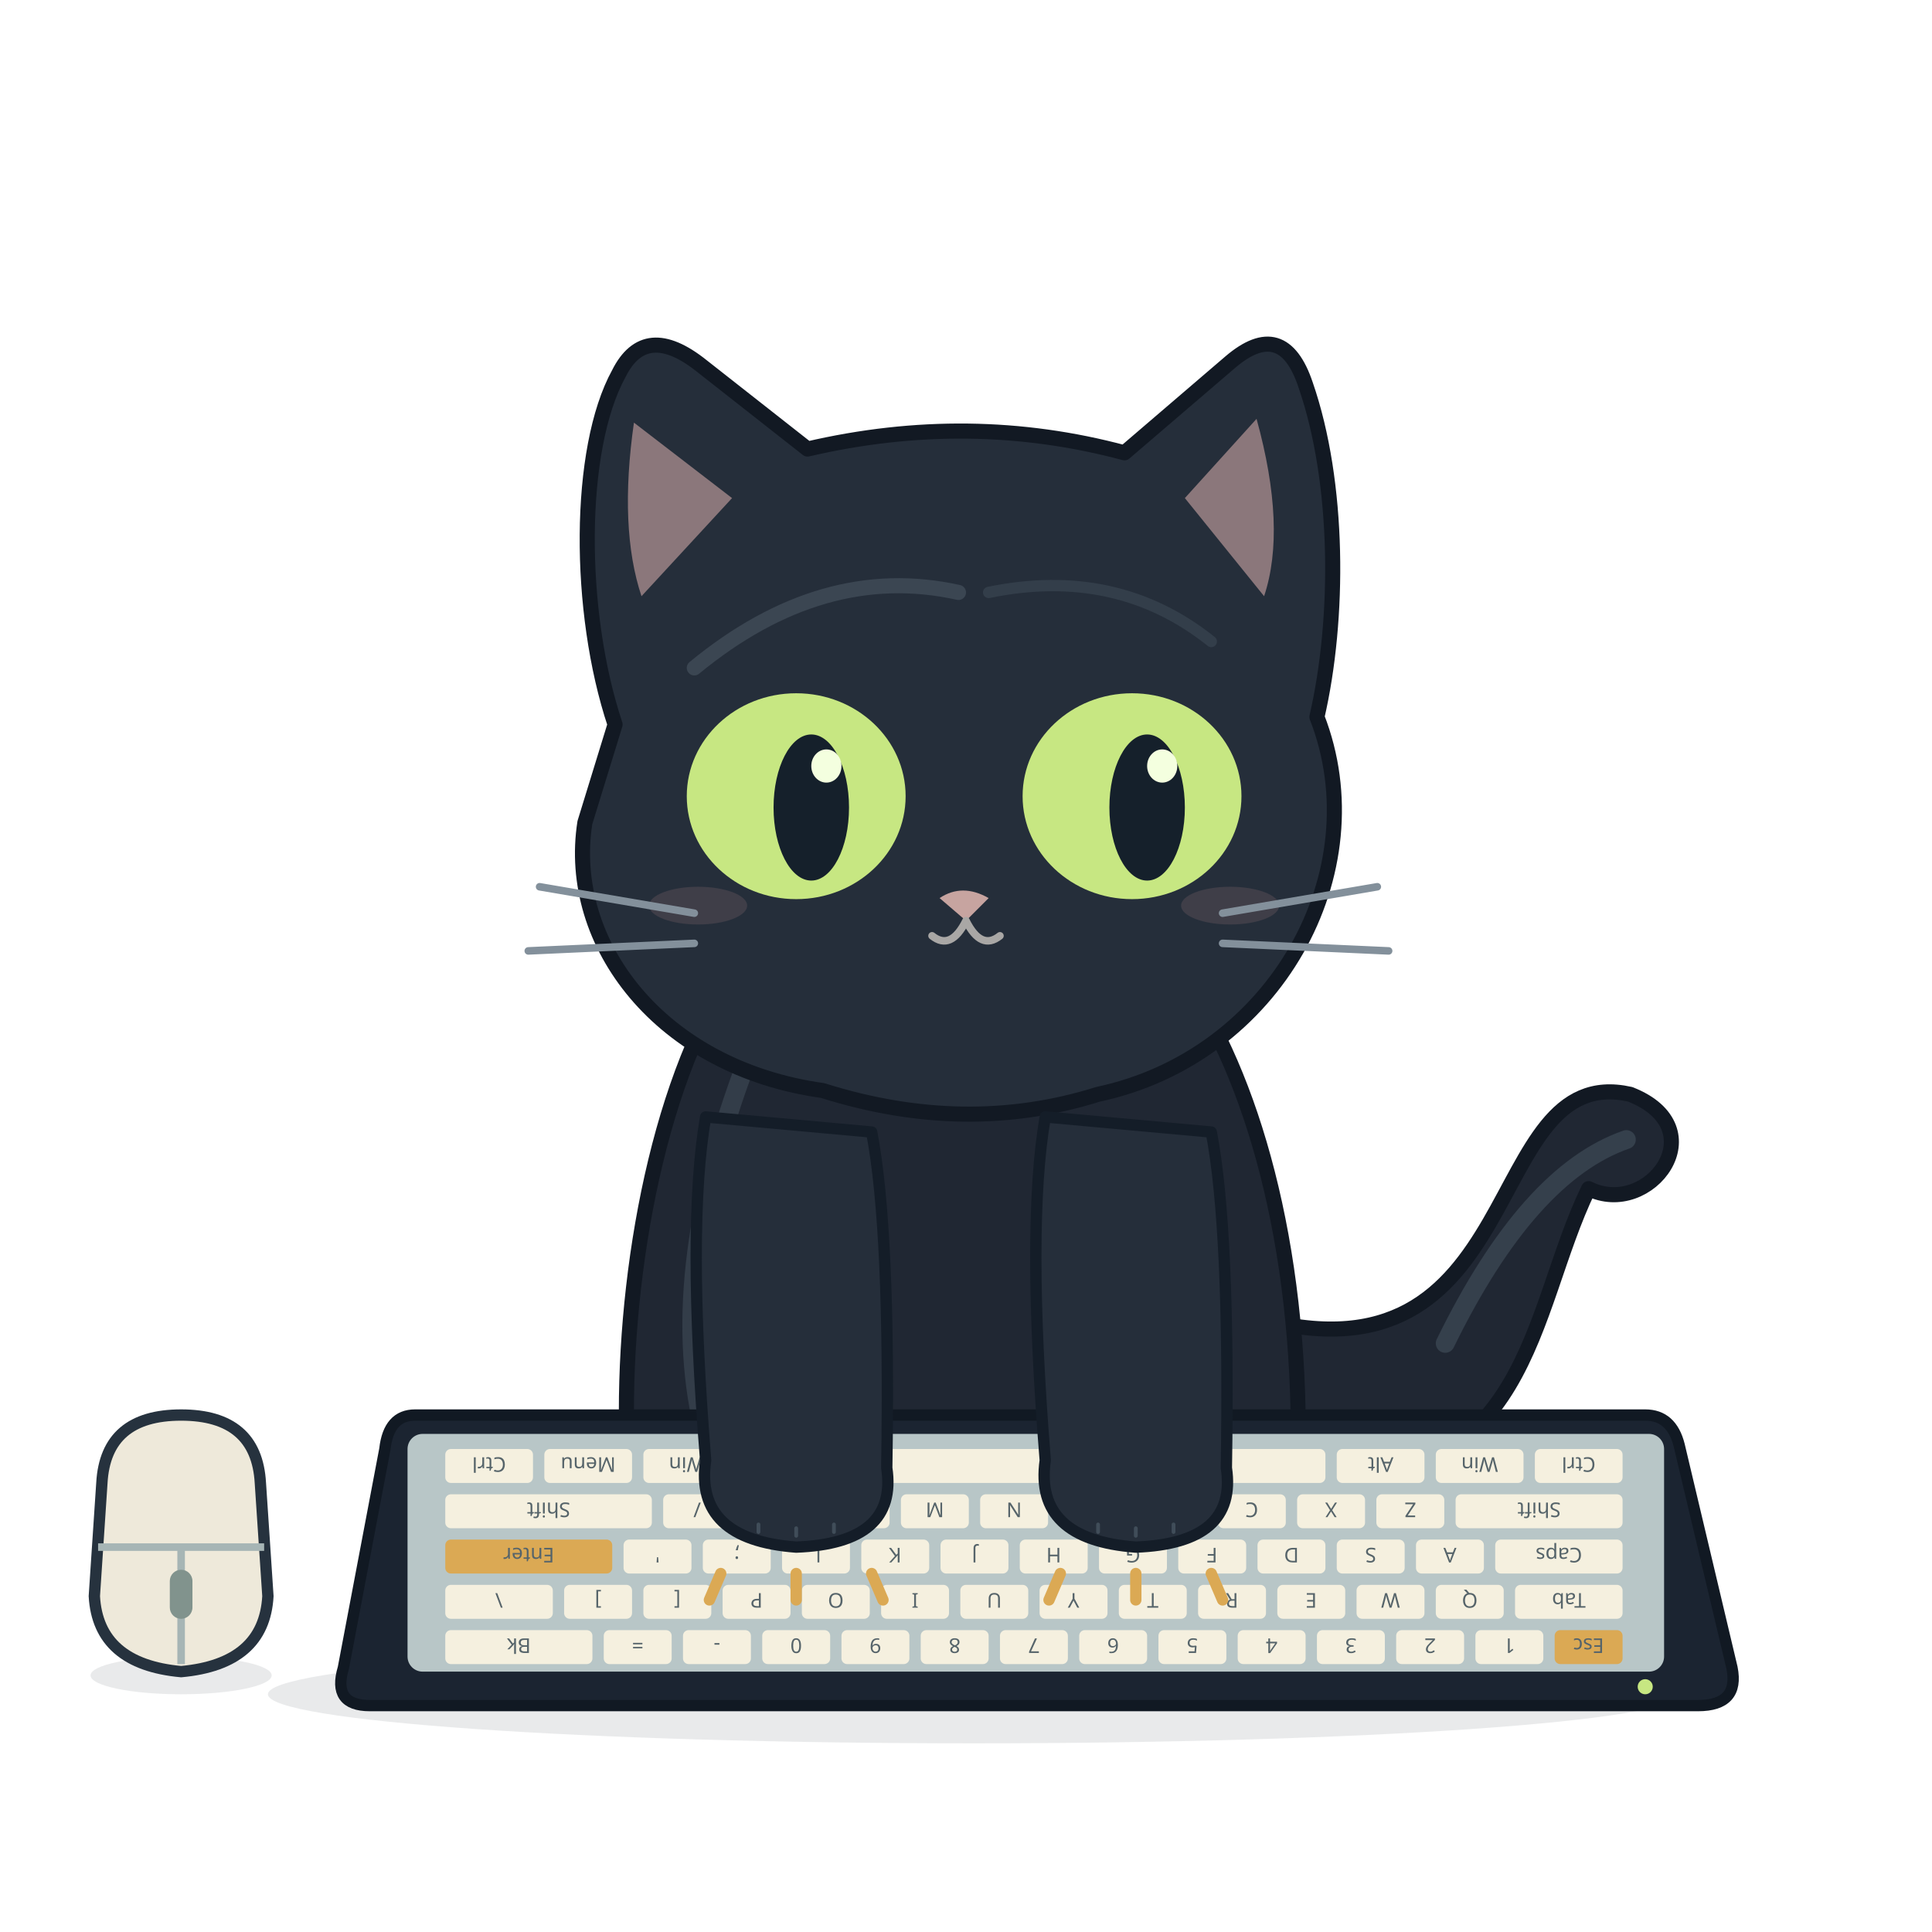
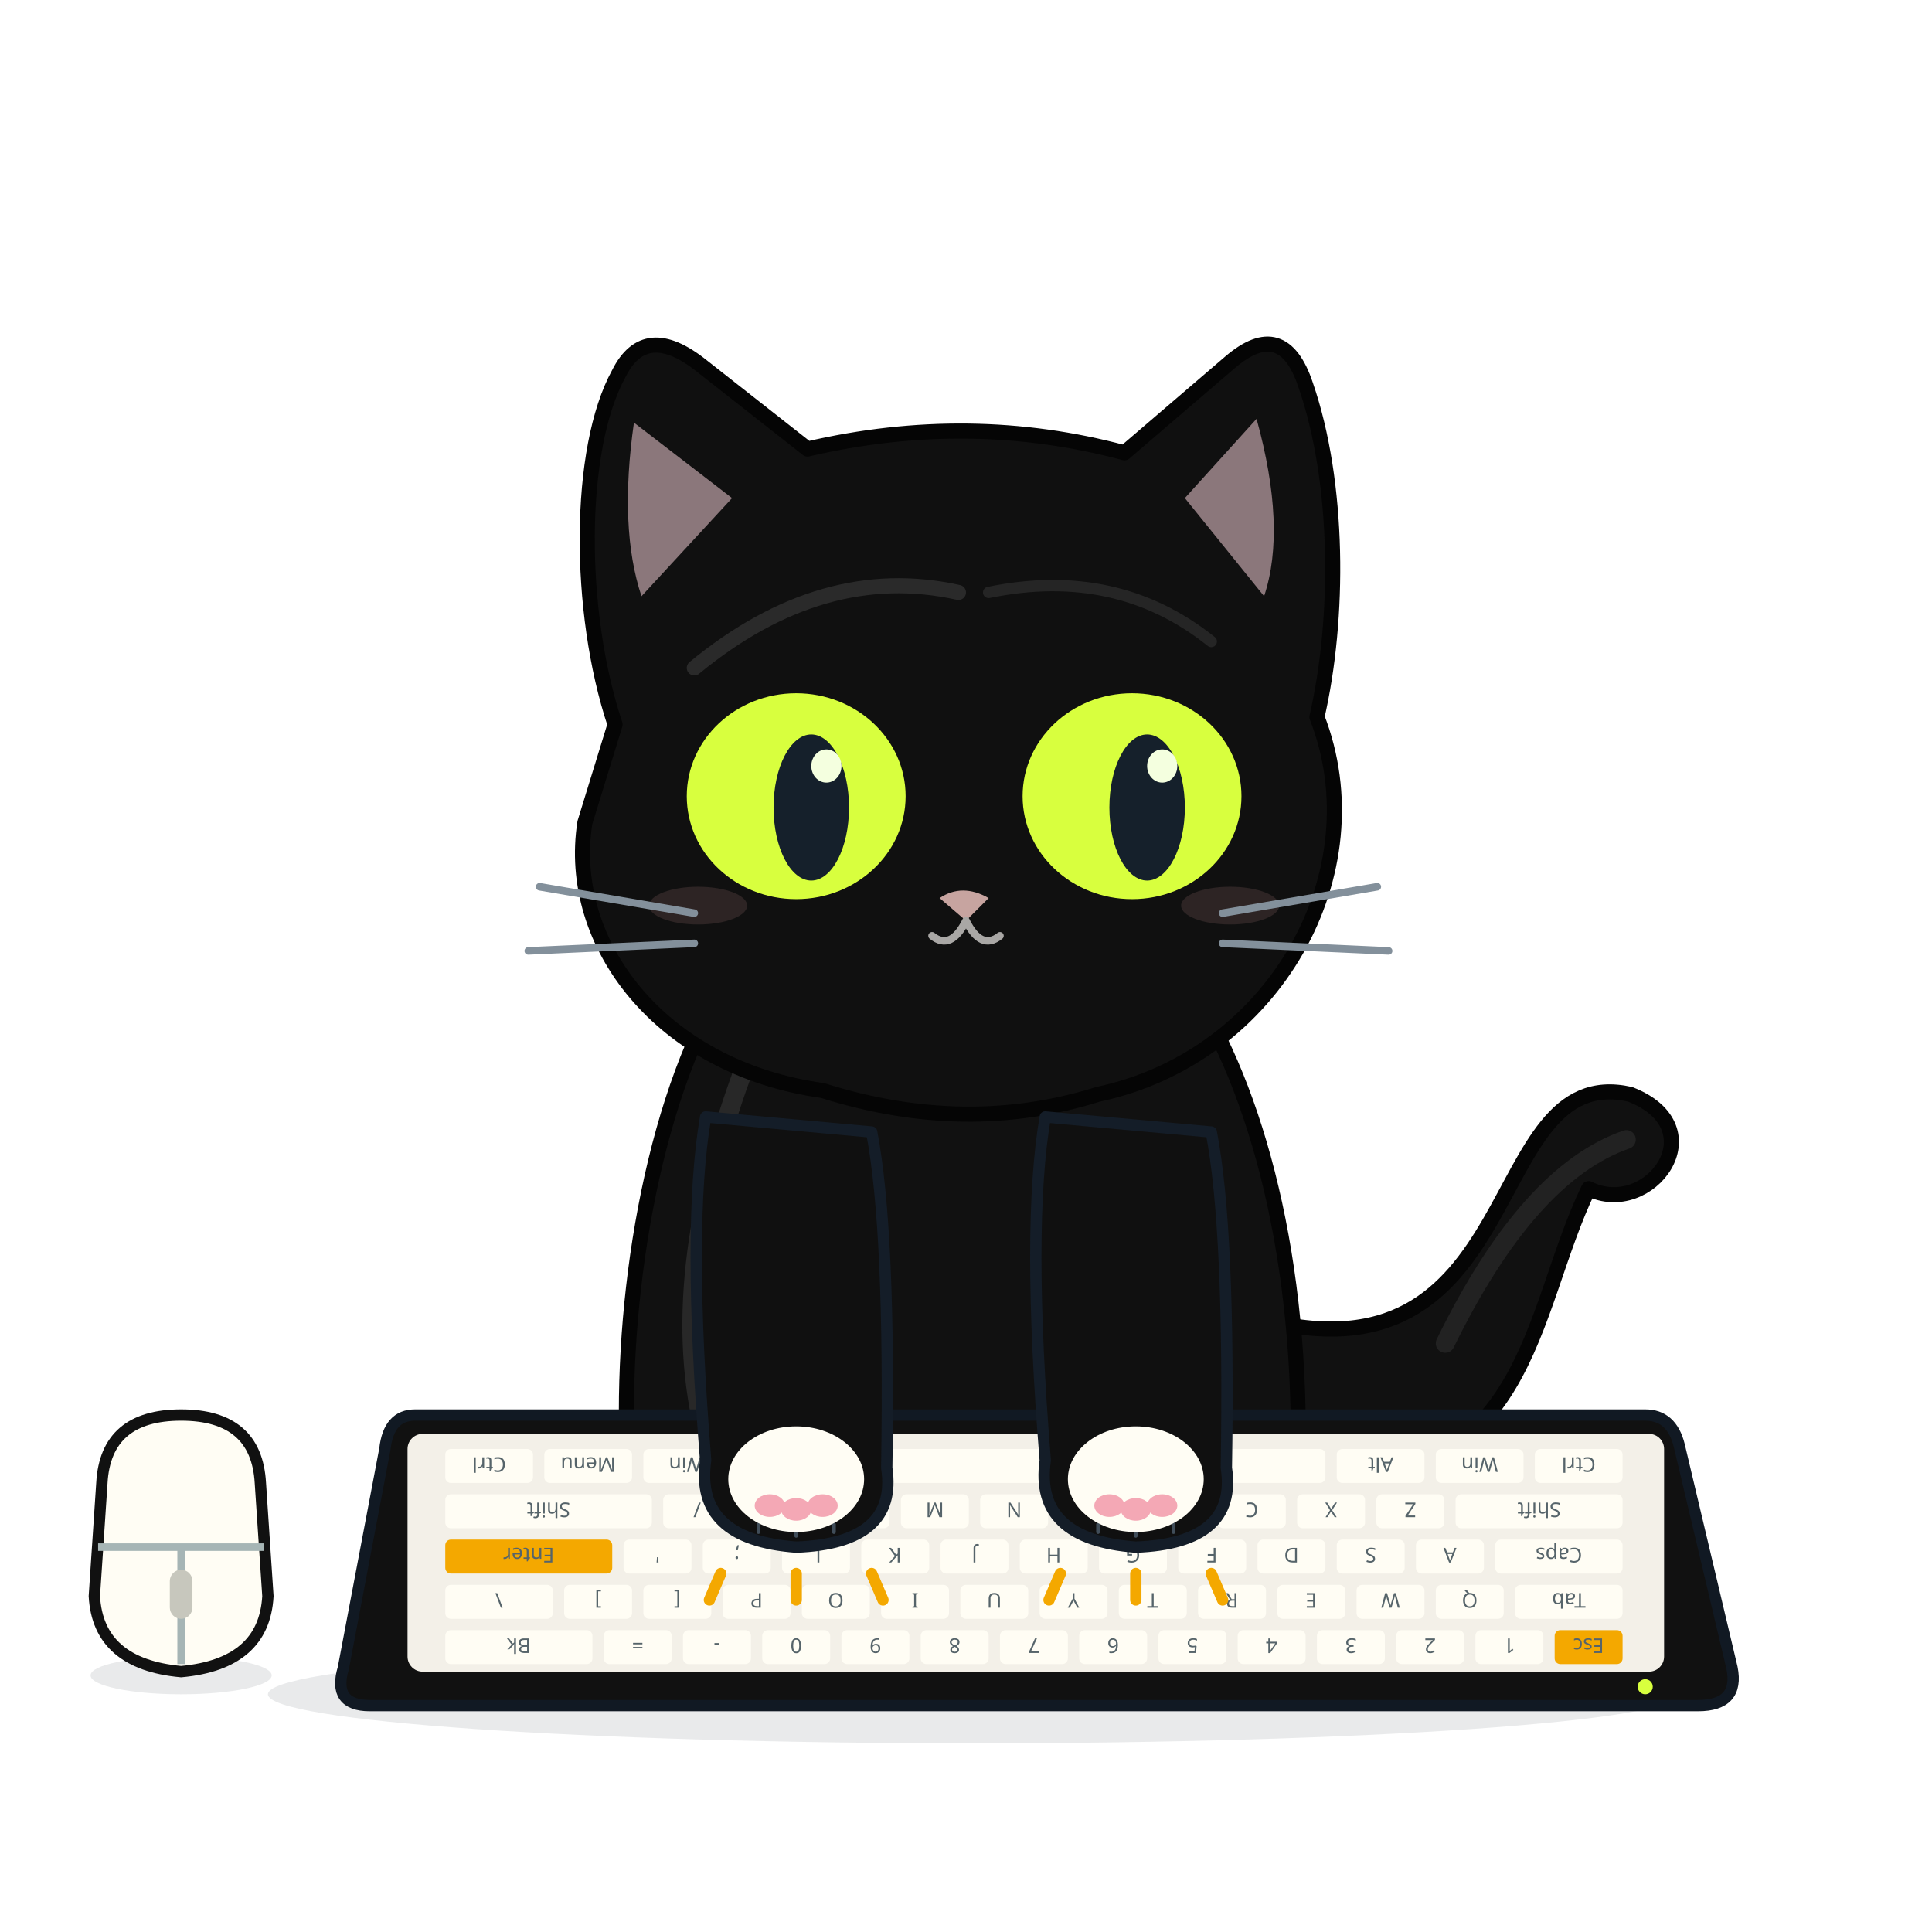
<svg xmlns="http://www.w3.org/2000/svg" width="512" height="512" viewBox="0 0 512 512">
  <ellipse cx="258" cy="449" rx="187" ry="13" fill="#17212d18" />
-   <path d="M 332 349 C 406 370 392 281 432 290 C 455 299 437 323 421 315 C 405 348 406 395 345 393 Z" fill="#202733" stroke="#121923" stroke-width="4" stroke-linejoin="round" />
-   <path d="M 383 356 Q 405 311 431 302" fill="none" stroke="#35404c" stroke-width="5" stroke-linecap="round" />
-   <path d="M 198 252 C 176 280 166 332 166 374 Q 163 407 195 413 L 316 413 Q 349 410 344 374 C 343 321 329 278 310 254 Z" fill="#202733" stroke="#121923" stroke-width="4" stroke-linecap="round" stroke-linejoin="round" />
-   <path d="M 198 281 Q 176 339 187 381" fill="none" stroke="#333d49" stroke-width="5" stroke-linecap="round" stroke-linejoin="round" />
+   <path d="M 332 349 C 406 370 392 281 432 290 C 455 299 437 323 421 315 C 405 348 406 395 345 393 Z" fill="#111111" stroke="#050505" stroke-width="4" stroke-linejoin="round" />
+   <path d="M 383 356 Q 405 311 431 302" fill="none" stroke="#222222" stroke-width="5" stroke-linecap="round" />
+   <path d="M 198 252 C 176 280 166 332 166 374 Q 163 407 195 413 L 316 413 Q 349 410 344 374 C 343 321 329 278 310 254 Z" fill="#111111" stroke="#050505" stroke-width="4" stroke-linecap="round" stroke-linejoin="round" />
+   <path d="M 198 281 Q 176 339 187 381" fill="none" stroke="#282828" stroke-width="5" stroke-linecap="round" stroke-linejoin="round" />
  <ellipse cx="210" cy="398" rx="36" ry="20" fill="#151d28" />
  <ellipse cx="303" cy="398" rx="36" ry="20" fill="#151d28" />
-   <path d="M 163 192 C 153 162 153 119 164 99 Q 171 85 186 97 L 214 119 Q 257 109 298 120 L 326 96 Q 340 84 346 102 C 355 128 355 164 349 190 C 365 231 338 280 291 290 Q 256 301 218 289 C 175 283 150 250 155 218 Z" fill="#252e3a" stroke="#121923" stroke-width="4" stroke-linecap="round" stroke-linejoin="round" />
+   <path d="M 163 192 C 153 162 153 119 164 99 Q 171 85 186 97 L 214 119 Q 257 109 298 120 L 326 96 Q 340 84 346 102 C 355 128 355 164 349 190 C 365 231 338 280 291 290 Q 256 301 218 289 C 175 283 150 250 155 218 Z" fill="#101010" stroke="#050505" stroke-width="4" stroke-linecap="round" stroke-linejoin="round" />
  <path d="M 168 112 Q 164 140 170 158 L 194 132 Z" fill="#8b777b" stroke="none" stroke-width="1" stroke-linecap="round" stroke-linejoin="round" />
  <path d="M 333 111 Q 341 140 335 158 L 314 132 Z" fill="#8b777b" stroke="none" stroke-width="1" stroke-linecap="round" stroke-linejoin="round" />
-   <path d="M 184 177 Q 218 149 254 157" fill="none" stroke="#3b4652" stroke-width="4" stroke-linecap="round" stroke-linejoin="round" />
-   <path d="M 262 157 Q 296 150 321 170" fill="none" stroke="#333e4a" stroke-width="3" stroke-linecap="round" stroke-linejoin="round" />
-   <ellipse cx="211" cy="211" rx="29" ry="27.28" fill="#c7e782" />
+   <path d="M 184 177 Q 218 149 254 157" fill="none" stroke="#2a2a2a" stroke-width="4" stroke-linecap="round" stroke-linejoin="round" />
+   <path d="M 262 157 Q 296 150 321 170" fill="none" stroke="#252525" stroke-width="3" stroke-linecap="round" stroke-linejoin="round" />
+   <ellipse cx="211" cy="211" rx="29" ry="27.28" fill="#d8ff3e" />
  <ellipse cx="215" cy="214" rx="10" ry="19.36" fill="#15202b" />
  <ellipse cx="219" cy="203" rx="4" ry="4.4" fill="#f4ffdf" />
-   <ellipse cx="300" cy="211" rx="29" ry="27.28" fill="#c7e782" />
+   <ellipse cx="300" cy="211" rx="29" ry="27.28" fill="#d8ff3e" />
  <ellipse cx="304" cy="214" rx="10" ry="19.36" fill="#15202b" />
  <ellipse cx="308" cy="203" rx="4" ry="4.4" fill="#f4ffdf" />
  <ellipse cx="185" cy="240" rx="13" ry="5" fill="#db9e9e24" />
  <ellipse cx="326" cy="240" rx="13" ry="5" fill="#db9e9e24" />
  <path d="M 249 238 Q 255 234 262 238 L 256 244 Z" fill="#c7a4a0" stroke="none" stroke-width="1" stroke-linecap="round" stroke-linejoin="round" />
  <path d="M 256 244 Q 252 252 247 248 M 256 244 Q 260 252 265 248" fill="none" stroke="#a9a7a5" stroke-width="2" stroke-linecap="round" stroke-linejoin="round" />
  <path d="M 184 242 L 143 235" fill="none" stroke="#83909b" stroke-width="2" stroke-linecap="round" stroke-linejoin="round" />
  <path d="M 184 250 L 140 252" fill="none" stroke="#83909b" stroke-width="2" stroke-linecap="round" stroke-linejoin="round" />
  <path d="M 324 242 L 365 235" fill="none" stroke="#83909b" stroke-width="2" stroke-linecap="round" stroke-linejoin="round" />
  <path d="M 324 250 L 368 252" fill="none" stroke="#83909b" stroke-width="2" stroke-linecap="round" stroke-linejoin="round" />
-   <path d="M 110 375 L 436 375 Q 443 375 445 383 L 459 442 Q 461 452 450 452 L 98 452 Q 88 452 91 442 L 102 384 Q 103 375 110 375 Z" fill="#1b2431" stroke="#111923" stroke-width="3" stroke-linecap="round" stroke-linejoin="round" />
-   <rect x="108" y="380" width="333" height="63" rx="4" fill="#b8c6c7" />
+   <path d="M 110 375 L 436 375 Q 443 375 445 383 L 459 442 Q 461 452 450 452 L 98 452 Q 88 452 91 442 L 102 384 Q 103 375 110 375 Z" fill="#111111" stroke="#111923" stroke-width="3" stroke-linecap="round" stroke-linejoin="round" />
+   <rect x="108" y="380" width="333" height="63" rx="4" fill="#f3f0e8" />
  <g transform="rotate(180 275 409)">
-     <rect x="120" y="377" width="18" height="9" rx="1.5" fill="#dba954" />
+     <rect x="120" y="377" width="18" height="9" rx="1.5" fill="#f4a800" />
    <text x="129.0" y="383.8" text-anchor="middle" font-family="sans-serif" font-size="5.4" fill="#56646a">Esc</text>
-     <rect x="141" y="377" width="18" height="9" rx="1.5" fill="#f5f0df" />
+     <rect x="141" y="377" width="18" height="9" rx="1.5" fill="#fffdf4" />
    <text x="150.0" y="383.8" text-anchor="middle" font-family="sans-serif" font-size="5.4" fill="#56646a">1</text>
-     <rect x="162" y="377" width="18" height="9" rx="1.5" fill="#f5f0df" />
+     <rect x="162" y="377" width="18" height="9" rx="1.5" fill="#fffdf4" />
    <text x="171.0" y="383.8" text-anchor="middle" font-family="sans-serif" font-size="5.4" fill="#56646a">2</text>
-     <rect x="183" y="377" width="18" height="9" rx="1.5" fill="#f5f0df" />
+     <rect x="183" y="377" width="18" height="9" rx="1.5" fill="#fffdf4" />
    <text x="192.0" y="383.8" text-anchor="middle" font-family="sans-serif" font-size="5.4" fill="#56646a">3</text>
-     <rect x="204" y="377" width="18" height="9" rx="1.5" fill="#f5f0df" />
+     <rect x="204" y="377" width="18" height="9" rx="1.5" fill="#fffdf4" />
    <text x="213.0" y="383.8" text-anchor="middle" font-family="sans-serif" font-size="5.4" fill="#56646a">4</text>
-     <rect x="225" y="377" width="18" height="9" rx="1.5" fill="#f5f0df" />
+     <rect x="225" y="377" width="18" height="9" rx="1.5" fill="#fffdf4" />
    <text x="234.0" y="383.8" text-anchor="middle" font-family="sans-serif" font-size="5.4" fill="#56646a">5</text>
-     <rect x="246" y="377" width="18" height="9" rx="1.5" fill="#f5f0df" />
+     <rect x="246" y="377" width="18" height="9" rx="1.5" fill="#fffdf4" />
    <text x="255.0" y="383.8" text-anchor="middle" font-family="sans-serif" font-size="5.4" fill="#56646a">6</text>
-     <rect x="267" y="377" width="18" height="9" rx="1.5" fill="#f5f0df" />
+     <rect x="267" y="377" width="18" height="9" rx="1.5" fill="#fffdf4" />
    <text x="276.0" y="383.8" text-anchor="middle" font-family="sans-serif" font-size="5.4" fill="#56646a">7</text>
-     <rect x="288" y="377" width="18" height="9" rx="1.5" fill="#f5f0df" />
+     <rect x="288" y="377" width="18" height="9" rx="1.5" fill="#fffdf4" />
    <text x="297.0" y="383.8" text-anchor="middle" font-family="sans-serif" font-size="5.4" fill="#56646a">8</text>
-     <rect x="309" y="377" width="18" height="9" rx="1.5" fill="#f5f0df" />
+     <rect x="309" y="377" width="18" height="9" rx="1.5" fill="#fffdf4" />
    <text x="318.0" y="383.8" text-anchor="middle" font-family="sans-serif" font-size="5.4" fill="#56646a">9</text>
-     <rect x="330" y="377" width="18" height="9" rx="1.5" fill="#f5f0df" />
+     <rect x="330" y="377" width="18" height="9" rx="1.5" fill="#fffdf4" />
    <text x="339.0" y="383.8" text-anchor="middle" font-family="sans-serif" font-size="5.4" fill="#56646a">0</text>
-     <rect x="351" y="377" width="18" height="9" rx="1.5" fill="#f5f0df" />
+     <rect x="351" y="377" width="18" height="9" rx="1.5" fill="#fffdf4" />
    <text x="360.0" y="383.8" text-anchor="middle" font-family="sans-serif" font-size="5.4" fill="#56646a">-</text>
-     <rect x="372" y="377" width="18" height="9" rx="1.5" fill="#f5f0df" />
+     <rect x="372" y="377" width="18" height="9" rx="1.5" fill="#fffdf4" />
    <text x="381.0" y="383.8" text-anchor="middle" font-family="sans-serif" font-size="5.4" fill="#56646a">=</text>
-     <rect x="393" y="377" width="39" height="9" rx="1.5" fill="#f5f0df" />
+     <rect x="393" y="377" width="39" height="9" rx="1.5" fill="#fffdf4" />
    <text x="412.5" y="383.8" text-anchor="middle" font-family="sans-serif" font-size="5.4" fill="#56646a">Bk</text>
-     <rect x="120" y="389" width="28.5" height="9" rx="1.5" fill="#f5f0df" />
+     <rect x="120" y="389" width="28.5" height="9" rx="1.5" fill="#fffdf4" />
    <text x="134.25" y="395.8" text-anchor="middle" font-family="sans-serif" font-size="5.4" fill="#56646a">Tab</text>
-     <rect x="151.5" y="389" width="18" height="9" rx="1.5" fill="#f5f0df" />
+     <rect x="151.5" y="389" width="18" height="9" rx="1.5" fill="#fffdf4" />
    <text x="160.5" y="395.8" text-anchor="middle" font-family="sans-serif" font-size="5.4" fill="#56646a">Q</text>
-     <rect x="172.5" y="389" width="18" height="9" rx="1.5" fill="#f5f0df" />
+     <rect x="172.5" y="389" width="18" height="9" rx="1.5" fill="#fffdf4" />
    <text x="181.5" y="395.8" text-anchor="middle" font-family="sans-serif" font-size="5.4" fill="#56646a">W</text>
-     <rect x="193.5" y="389" width="18" height="9" rx="1.5" fill="#f5f0df" />
+     <rect x="193.5" y="389" width="18" height="9" rx="1.5" fill="#fffdf4" />
    <text x="202.5" y="395.8" text-anchor="middle" font-family="sans-serif" font-size="5.4" fill="#56646a">E</text>
-     <rect x="214.5" y="389" width="18" height="9" rx="1.5" fill="#f5f0df" />
+     <rect x="214.5" y="389" width="18" height="9" rx="1.5" fill="#fffdf4" />
    <text x="223.5" y="395.8" text-anchor="middle" font-family="sans-serif" font-size="5.4" fill="#56646a">R</text>
-     <rect x="235.5" y="389" width="18" height="9" rx="1.5" fill="#f5f0df" />
+     <rect x="235.5" y="389" width="18" height="9" rx="1.5" fill="#fffdf4" />
    <text x="244.5" y="395.8" text-anchor="middle" font-family="sans-serif" font-size="5.4" fill="#56646a">T</text>
-     <rect x="256.5" y="389" width="18" height="9" rx="1.5" fill="#f5f0df" />
+     <rect x="256.5" y="389" width="18" height="9" rx="1.5" fill="#fffdf4" />
    <text x="265.5" y="395.8" text-anchor="middle" font-family="sans-serif" font-size="5.4" fill="#56646a">Y</text>
-     <rect x="277.5" y="389" width="18" height="9" rx="1.5" fill="#f5f0df" />
+     <rect x="277.5" y="389" width="18" height="9" rx="1.5" fill="#fffdf4" />
    <text x="286.5" y="395.8" text-anchor="middle" font-family="sans-serif" font-size="5.4" fill="#56646a">U</text>
-     <rect x="298.5" y="389" width="18" height="9" rx="1.5" fill="#f5f0df" />
+     <rect x="298.5" y="389" width="18" height="9" rx="1.5" fill="#fffdf4" />
    <text x="307.5" y="395.8" text-anchor="middle" font-family="sans-serif" font-size="5.4" fill="#56646a">I</text>
-     <rect x="319.5" y="389" width="18" height="9" rx="1.5" fill="#f5f0df" />
+     <rect x="319.5" y="389" width="18" height="9" rx="1.5" fill="#fffdf4" />
    <text x="328.5" y="395.8" text-anchor="middle" font-family="sans-serif" font-size="5.4" fill="#56646a">O</text>
-     <rect x="340.5" y="389" width="18" height="9" rx="1.5" fill="#f5f0df" />
+     <rect x="340.5" y="389" width="18" height="9" rx="1.5" fill="#fffdf4" />
    <text x="349.5" y="395.8" text-anchor="middle" font-family="sans-serif" font-size="5.4" fill="#56646a">P</text>
-     <rect x="361.5" y="389" width="18" height="9" rx="1.5" fill="#f5f0df" />
+     <rect x="361.5" y="389" width="18" height="9" rx="1.5" fill="#fffdf4" />
    <text x="370.5" y="395.8" text-anchor="middle" font-family="sans-serif" font-size="5.4" fill="#56646a">[</text>
-     <rect x="382.5" y="389" width="18" height="9" rx="1.5" fill="#f5f0df" />
+     <rect x="382.5" y="389" width="18" height="9" rx="1.5" fill="#fffdf4" />
    <text x="391.5" y="395.8" text-anchor="middle" font-family="sans-serif" font-size="5.4" fill="#56646a">]</text>
-     <rect x="403.5" y="389" width="28.5" height="9" rx="1.5" fill="#f5f0df" />
+     <rect x="403.5" y="389" width="28.5" height="9" rx="1.5" fill="#fffdf4" />
    <text x="417.75" y="395.8" text-anchor="middle" font-family="sans-serif" font-size="5.4" fill="#56646a">\</text>
-     <rect x="120" y="401" width="33.75" height="9" rx="1.5" fill="#f5f0df" />
+     <rect x="120" y="401" width="33.75" height="9" rx="1.5" fill="#fffdf4" />
    <text x="136.875" y="407.8" text-anchor="middle" font-family="sans-serif" font-size="5.4" fill="#56646a">Caps</text>
-     <rect x="156.75" y="401" width="18" height="9" rx="1.5" fill="#f5f0df" />
+     <rect x="156.75" y="401" width="18" height="9" rx="1.5" fill="#fffdf4" />
    <text x="165.75" y="407.8" text-anchor="middle" font-family="sans-serif" font-size="5.4" fill="#56646a">A</text>
-     <rect x="177.75" y="401" width="18" height="9" rx="1.5" fill="#f5f0df" />
+     <rect x="177.75" y="401" width="18" height="9" rx="1.5" fill="#fffdf4" />
    <text x="186.75" y="407.8" text-anchor="middle" font-family="sans-serif" font-size="5.4" fill="#56646a">S</text>
-     <rect x="198.75" y="401" width="18" height="9" rx="1.5" fill="#f5f0df" />
+     <rect x="198.75" y="401" width="18" height="9" rx="1.5" fill="#fffdf4" />
    <text x="207.75" y="407.8" text-anchor="middle" font-family="sans-serif" font-size="5.4" fill="#56646a">D</text>
-     <rect x="219.75" y="401" width="18" height="9" rx="1.5" fill="#f5f0df" />
+     <rect x="219.75" y="401" width="18" height="9" rx="1.5" fill="#fffdf4" />
    <text x="228.75" y="407.8" text-anchor="middle" font-family="sans-serif" font-size="5.4" fill="#56646a">F</text>
-     <rect x="240.75" y="401" width="18" height="9" rx="1.5" fill="#f5f0df" />
+     <rect x="240.75" y="401" width="18" height="9" rx="1.5" fill="#fffdf4" />
    <text x="249.75" y="407.8" text-anchor="middle" font-family="sans-serif" font-size="5.4" fill="#56646a">G</text>
-     <rect x="261.75" y="401" width="18" height="9" rx="1.5" fill="#f5f0df" />
+     <rect x="261.75" y="401" width="18" height="9" rx="1.5" fill="#fffdf4" />
    <text x="270.75" y="407.8" text-anchor="middle" font-family="sans-serif" font-size="5.4" fill="#56646a">H</text>
-     <rect x="282.75" y="401" width="18" height="9" rx="1.5" fill="#f5f0df" />
+     <rect x="282.75" y="401" width="18" height="9" rx="1.5" fill="#fffdf4" />
    <text x="291.75" y="407.8" text-anchor="middle" font-family="sans-serif" font-size="5.4" fill="#56646a">J</text>
-     <rect x="303.75" y="401" width="18" height="9" rx="1.5" fill="#f5f0df" />
+     <rect x="303.75" y="401" width="18" height="9" rx="1.5" fill="#fffdf4" />
    <text x="312.75" y="407.8" text-anchor="middle" font-family="sans-serif" font-size="5.4" fill="#56646a">K</text>
-     <rect x="324.75" y="401" width="18" height="9" rx="1.5" fill="#f5f0df" />
+     <rect x="324.75" y="401" width="18" height="9" rx="1.5" fill="#fffdf4" />
    <text x="333.75" y="407.8" text-anchor="middle" font-family="sans-serif" font-size="5.4" fill="#56646a">L</text>
-     <rect x="345.75" y="401" width="18" height="9" rx="1.5" fill="#f5f0df" />
+     <rect x="345.75" y="401" width="18" height="9" rx="1.5" fill="#fffdf4" />
    <text x="354.75" y="407.8" text-anchor="middle" font-family="sans-serif" font-size="5.4" fill="#56646a">;</text>
-     <rect x="366.75" y="401" width="18" height="9" rx="1.5" fill="#f5f0df" />
+     <rect x="366.75" y="401" width="18" height="9" rx="1.5" fill="#fffdf4" />
    <text x="375.75" y="407.8" text-anchor="middle" font-family="sans-serif" font-size="5.4" fill="#56646a">'</text>
-     <rect x="387.75" y="401" width="44.25" height="9" rx="1.5" fill="#dba954" />
+     <rect x="387.75" y="401" width="44.25" height="9" rx="1.5" fill="#f4a800" />
    <text x="409.875" y="407.8" text-anchor="middle" font-family="sans-serif" font-size="5.4" fill="#56646a">Enter</text>
-     <rect x="120" y="413" width="44.25" height="9" rx="1.5" fill="#f5f0df" />
+     <rect x="120" y="413" width="44.25" height="9" rx="1.5" fill="#fffdf4" />
    <text x="142.125" y="419.8" text-anchor="middle" font-family="sans-serif" font-size="5.4" fill="#56646a">Shift</text>
-     <rect x="167.25" y="413" width="18" height="9" rx="1.5" fill="#f5f0df" />
+     <rect x="167.25" y="413" width="18" height="9" rx="1.5" fill="#fffdf4" />
    <text x="176.25" y="419.8" text-anchor="middle" font-family="sans-serif" font-size="5.4" fill="#56646a">Z</text>
-     <rect x="188.25" y="413" width="18" height="9" rx="1.5" fill="#f5f0df" />
+     <rect x="188.25" y="413" width="18" height="9" rx="1.5" fill="#fffdf4" />
    <text x="197.25" y="419.8" text-anchor="middle" font-family="sans-serif" font-size="5.4" fill="#56646a">X</text>
-     <rect x="209.25" y="413" width="18" height="9" rx="1.5" fill="#f5f0df" />
+     <rect x="209.25" y="413" width="18" height="9" rx="1.5" fill="#fffdf4" />
    <text x="218.25" y="419.8" text-anchor="middle" font-family="sans-serif" font-size="5.4" fill="#56646a">C</text>
-     <rect x="230.25" y="413" width="18" height="9" rx="1.5" fill="#f5f0df" />
+     <rect x="230.25" y="413" width="18" height="9" rx="1.5" fill="#fffdf4" />
    <text x="239.25" y="419.8" text-anchor="middle" font-family="sans-serif" font-size="5.4" fill="#56646a">V</text>
-     <rect x="251.25" y="413" width="18" height="9" rx="1.5" fill="#f5f0df" />
+     <rect x="251.25" y="413" width="18" height="9" rx="1.5" fill="#fffdf4" />
    <text x="260.25" y="419.8" text-anchor="middle" font-family="sans-serif" font-size="5.4" fill="#56646a">B</text>
-     <rect x="272.25" y="413" width="18" height="9" rx="1.5" fill="#f5f0df" />
+     <rect x="272.25" y="413" width="18" height="9" rx="1.5" fill="#fffdf4" />
    <text x="281.25" y="419.8" text-anchor="middle" font-family="sans-serif" font-size="5.4" fill="#56646a">N</text>
-     <rect x="293.25" y="413" width="18" height="9" rx="1.5" fill="#f5f0df" />
+     <rect x="293.25" y="413" width="18" height="9" rx="1.5" fill="#fffdf4" />
    <text x="302.25" y="419.8" text-anchor="middle" font-family="sans-serif" font-size="5.4" fill="#56646a">M</text>
-     <rect x="314.25" y="413" width="18" height="9" rx="1.5" fill="#f5f0df" />
+     <rect x="314.25" y="413" width="18" height="9" rx="1.5" fill="#fffdf4" />
    <text x="323.25" y="419.8" text-anchor="middle" font-family="sans-serif" font-size="5.4" fill="#56646a">,</text>
-     <rect x="335.25" y="413" width="18" height="9" rx="1.5" fill="#f5f0df" />
+     <rect x="335.25" y="413" width="18" height="9" rx="1.5" fill="#fffdf4" />
    <text x="344.25" y="419.8" text-anchor="middle" font-family="sans-serif" font-size="5.4" fill="#56646a">.</text>
-     <rect x="356.25" y="413" width="18" height="9" rx="1.5" fill="#f5f0df" />
+     <rect x="356.25" y="413" width="18" height="9" rx="1.5" fill="#fffdf4" />
    <text x="365.25" y="419.8" text-anchor="middle" font-family="sans-serif" font-size="5.4" fill="#56646a">/</text>
-     <rect x="377.25" y="413" width="54.75" height="9" rx="1.5" fill="#f5f0df" />
+     <rect x="377.25" y="413" width="54.75" height="9" rx="1.5" fill="#fffdf4" />
    <text x="404.625" y="419.8" text-anchor="middle" font-family="sans-serif" font-size="5.4" fill="#56646a">Shift</text>
-     <rect x="120" y="425" width="23.25" height="9" rx="1.5" fill="#f5f0df" />
+     <rect x="120" y="425" width="23.25" height="9" rx="1.5" fill="#fffdf4" />
    <text x="131.625" y="431.8" text-anchor="middle" font-family="sans-serif" font-size="5.4" fill="#56646a">Ctrl</text>
-     <rect x="146.25" y="425" width="23.25" height="9" rx="1.5" fill="#f5f0df" />
+     <rect x="146.25" y="425" width="23.25" height="9" rx="1.5" fill="#fffdf4" />
    <text x="157.875" y="431.8" text-anchor="middle" font-family="sans-serif" font-size="5.4" fill="#56646a">Win</text>
-     <rect x="172.5" y="425" width="23.25" height="9" rx="1.5" fill="#f5f0df" />
+     <rect x="172.5" y="425" width="23.25" height="9" rx="1.5" fill="#fffdf4" />
    <text x="184.125" y="431.8" text-anchor="middle" font-family="sans-serif" font-size="5.4" fill="#56646a">Alt</text>
-     <rect x="198.75" y="425" width="128.25" height="9" rx="1.5" fill="#f5f0df" />
+     <rect x="198.75" y="425" width="128.25" height="9" rx="1.5" fill="#fffdf4" />
    <text x="262.875" y="431.8" text-anchor="middle" font-family="sans-serif" font-size="5.4" fill="#56646a" />
-     <rect x="330.0" y="425" width="23.25" height="9" rx="1.5" fill="#f5f0df" />
+     <rect x="330.0" y="425" width="23.25" height="9" rx="1.5" fill="#fffdf4" />
    <text x="341.625" y="431.8" text-anchor="middle" font-family="sans-serif" font-size="5.4" fill="#56646a">Alt</text>
-     <rect x="356.25" y="425" width="23.25" height="9" rx="1.5" fill="#f5f0df" />
+     <rect x="356.25" y="425" width="23.25" height="9" rx="1.5" fill="#fffdf4" />
    <text x="367.875" y="431.8" text-anchor="middle" font-family="sans-serif" font-size="5.4" fill="#56646a">Win</text>
-     <rect x="382.5" y="425" width="23.25" height="9" rx="1.5" fill="#f5f0df" />
+     <rect x="382.5" y="425" width="23.25" height="9" rx="1.5" fill="#fffdf4" />
    <text x="394.125" y="431.8" text-anchor="middle" font-family="sans-serif" font-size="5.4" fill="#56646a">Menu</text>
-     <rect x="408.75" y="425" width="23.25" height="9" rx="1.5" fill="#f5f0df" />
+     <rect x="408.75" y="425" width="23.25" height="9" rx="1.5" fill="#fffdf4" />
    <text x="420.375" y="431.8" text-anchor="middle" font-family="sans-serif" font-size="5.4" fill="#56646a">Ctrl</text>
  </g>
-   <ellipse cx="436" cy="447" rx="2" ry="2" fill="#c7e782" />
+   <ellipse cx="436" cy="447" rx="2" ry="2" fill="#d8ff3e" />
  <g transform="translate(0 0)">
    <ellipse cx="48" cy="444" rx="24" ry="5" fill="#17212d18" />
-     <path d="M 27 393 Q 28 375 48 375 Q 68 375 69 393 L 71 423 Q 70 441 48 443 Q 26 441 25 423 Z" fill="#eee9da" stroke="#26323e" stroke-width="3" />
+     <path d="M 27 393 Q 28 375 48 375 Q 68 375 69 393 L 71 423 Q 70 441 48 443 Q 26 441 25 423 Z" fill="#fffdf4" stroke="#111111" stroke-width="3" />
    <path d="M 26 410 H 70 M 48 410 V 441" fill="none" stroke="#a6b5b5" stroke-width="2" />
-     <rect x="45" y="416" width="6" height="13" rx="3" fill="#81938d" />
+     <rect x="45" y="416" width="6" height="13" rx="3" fill="#c7c7bd" />
  </g>
-   <path d="M 187 296 Q 182 325 187 387 Q 184 408 211 410 Q 238 409 235 389 Q 236 326 231 300 Z" fill="#252e3a" stroke="#141d28" stroke-width="3" stroke-linecap="round" stroke-linejoin="round" />
+   <path d="M 187 296 Q 182 325 187 387 Q 184 408 211 410 Q 238 409 235 389 Q 236 326 231 300 Z" fill="#101010" stroke="#141d28" stroke-width="3" stroke-linecap="round" stroke-linejoin="round" />
  <path d="M 201 404 l 0 2 M 211 405 l 0 2 M 221 404 l 0 2" fill="none" stroke="#404d59" stroke-width="1" stroke-linecap="round" stroke-linejoin="round" />
-   <path d="M 191 417 l -3.0 7" fill="none" stroke="#dba954" stroke-width="3" stroke-linecap="round" stroke-linejoin="round" />
-   <path d="M 211 417 l 0.0 7" fill="none" stroke="#dba954" stroke-width="3" stroke-linecap="round" stroke-linejoin="round" />
-   <path d="M 231 417 l 3.0 7" fill="none" stroke="#dba954" stroke-width="3" stroke-linecap="round" stroke-linejoin="round" />
-   <path d="M 277 296 Q 272 325 277 387 Q 274 408 301 410 Q 328 409 325 389 Q 326 326 321 300 Z" fill="#252e3a" stroke="#141d28" stroke-width="3" stroke-linecap="round" stroke-linejoin="round" />
+   <ellipse cx="211" cy="392" rx="18" ry="14" fill="#fffdf4" />
+   <ellipse cx="204" cy="399" rx="4" ry="3" fill="#f4a8b5" />
+   <ellipse cx="211" cy="400" rx="4" ry="3" fill="#f4a8b5" />
+   <ellipse cx="218" cy="399" rx="4" ry="3" fill="#f4a8b5" />
+   <path d="M 191 417 l -3.0 7" fill="none" stroke="#f4a800" stroke-width="3" stroke-linecap="round" stroke-linejoin="round" />
+   <path d="M 211 417 l 0.0 7" fill="none" stroke="#f4a800" stroke-width="3" stroke-linecap="round" stroke-linejoin="round" />
+   <path d="M 231 417 l 3.0 7" fill="none" stroke="#f4a800" stroke-width="3" stroke-linecap="round" stroke-linejoin="round" />
+   <path d="M 277 296 Q 272 325 277 387 Q 274 408 301 410 Q 328 409 325 389 Q 326 326 321 300 Z" fill="#101010" stroke="#141d28" stroke-width="3" stroke-linecap="round" stroke-linejoin="round" />
  <path d="M 291 404 l 0 2 M 301 405 l 0 2 M 311 404 l 0 2" fill="none" stroke="#404d59" stroke-width="1" stroke-linecap="round" stroke-linejoin="round" />
-   <path d="M 281 417 l -3.0 7" fill="none" stroke="#dba954" stroke-width="3" stroke-linecap="round" stroke-linejoin="round" />
-   <path d="M 301 417 l 0.0 7" fill="none" stroke="#dba954" stroke-width="3" stroke-linecap="round" stroke-linejoin="round" />
-   <path d="M 321 417 l 3.0 7" fill="none" stroke="#dba954" stroke-width="3" stroke-linecap="round" stroke-linejoin="round" />
+   <ellipse cx="301" cy="392" rx="18" ry="14" fill="#fffdf4" />
+   <ellipse cx="294" cy="399" rx="4" ry="3" fill="#f4a8b5" />
+   <ellipse cx="301" cy="400" rx="4" ry="3" fill="#f4a8b5" />
+   <ellipse cx="308" cy="399" rx="4" ry="3" fill="#f4a8b5" />
+   <path d="M 281 417 l -3.0 7" fill="none" stroke="#f4a800" stroke-width="3" stroke-linecap="round" stroke-linejoin="round" />
+   <path d="M 301 417 l 0.0 7" fill="none" stroke="#f4a800" stroke-width="3" stroke-linecap="round" stroke-linejoin="round" />
+   <path d="M 321 417 l 3.0 7" fill="none" stroke="#f4a800" stroke-width="3" stroke-linecap="round" stroke-linejoin="round" />
</svg>
